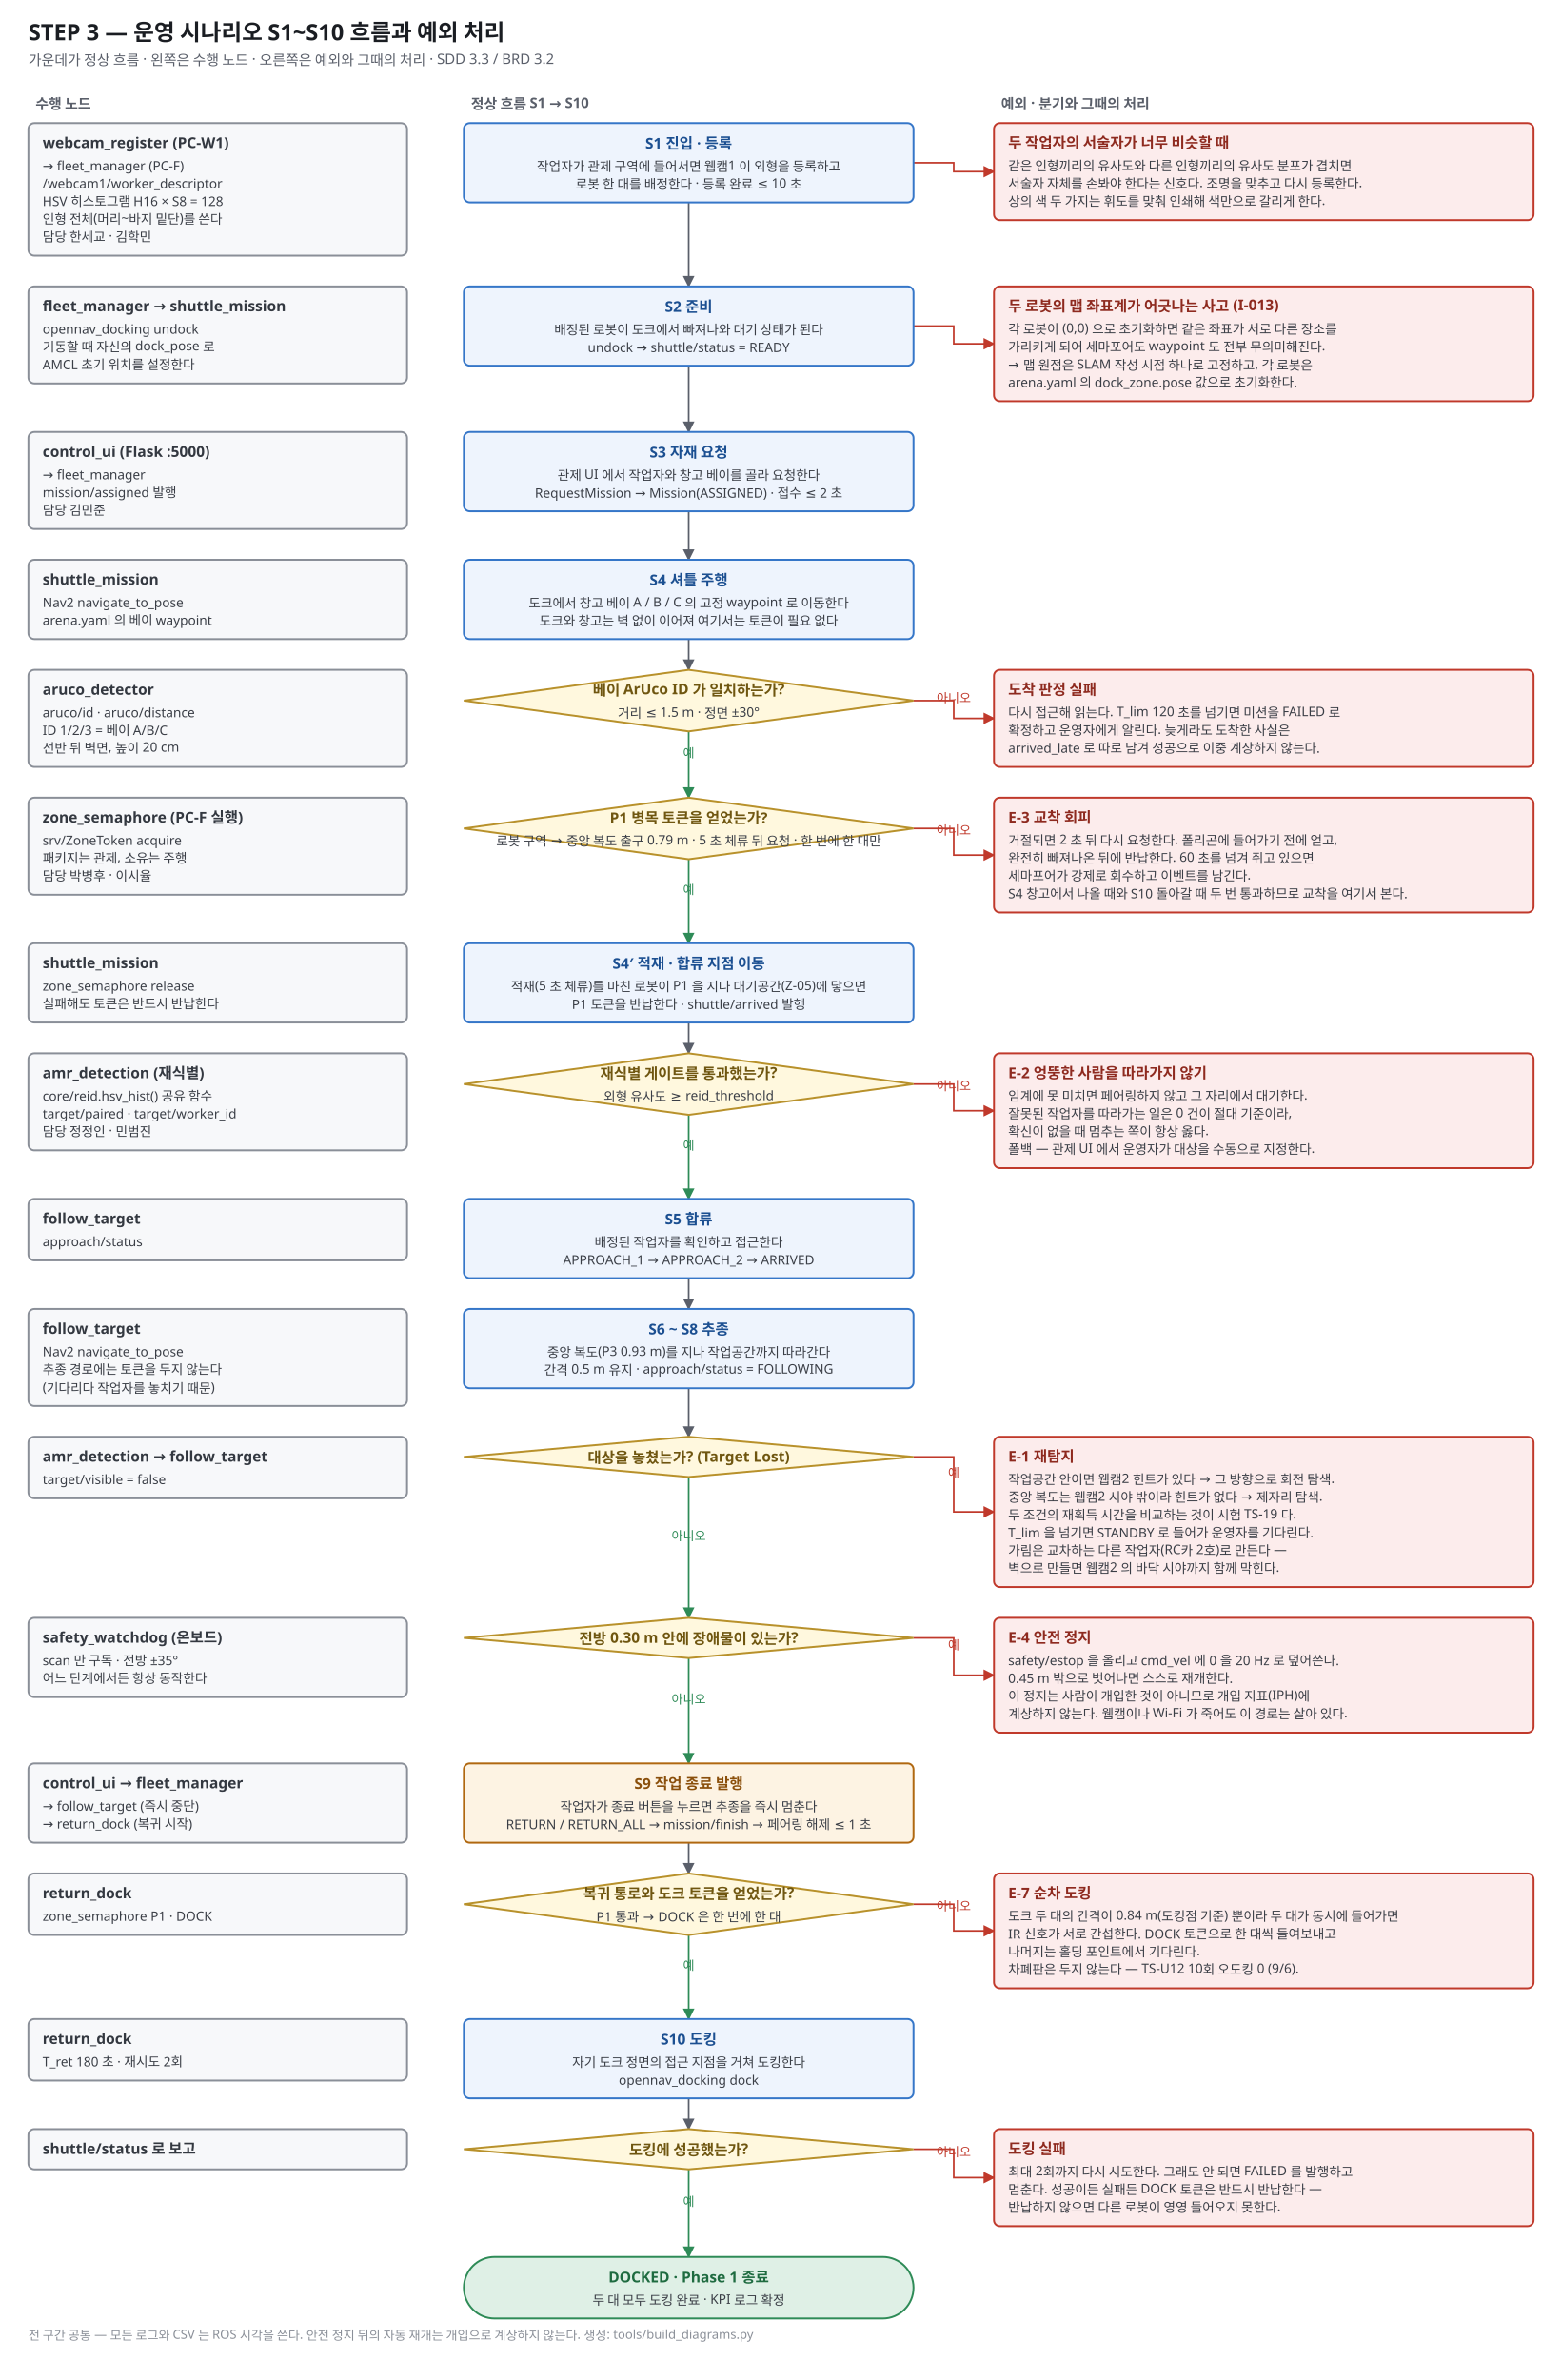
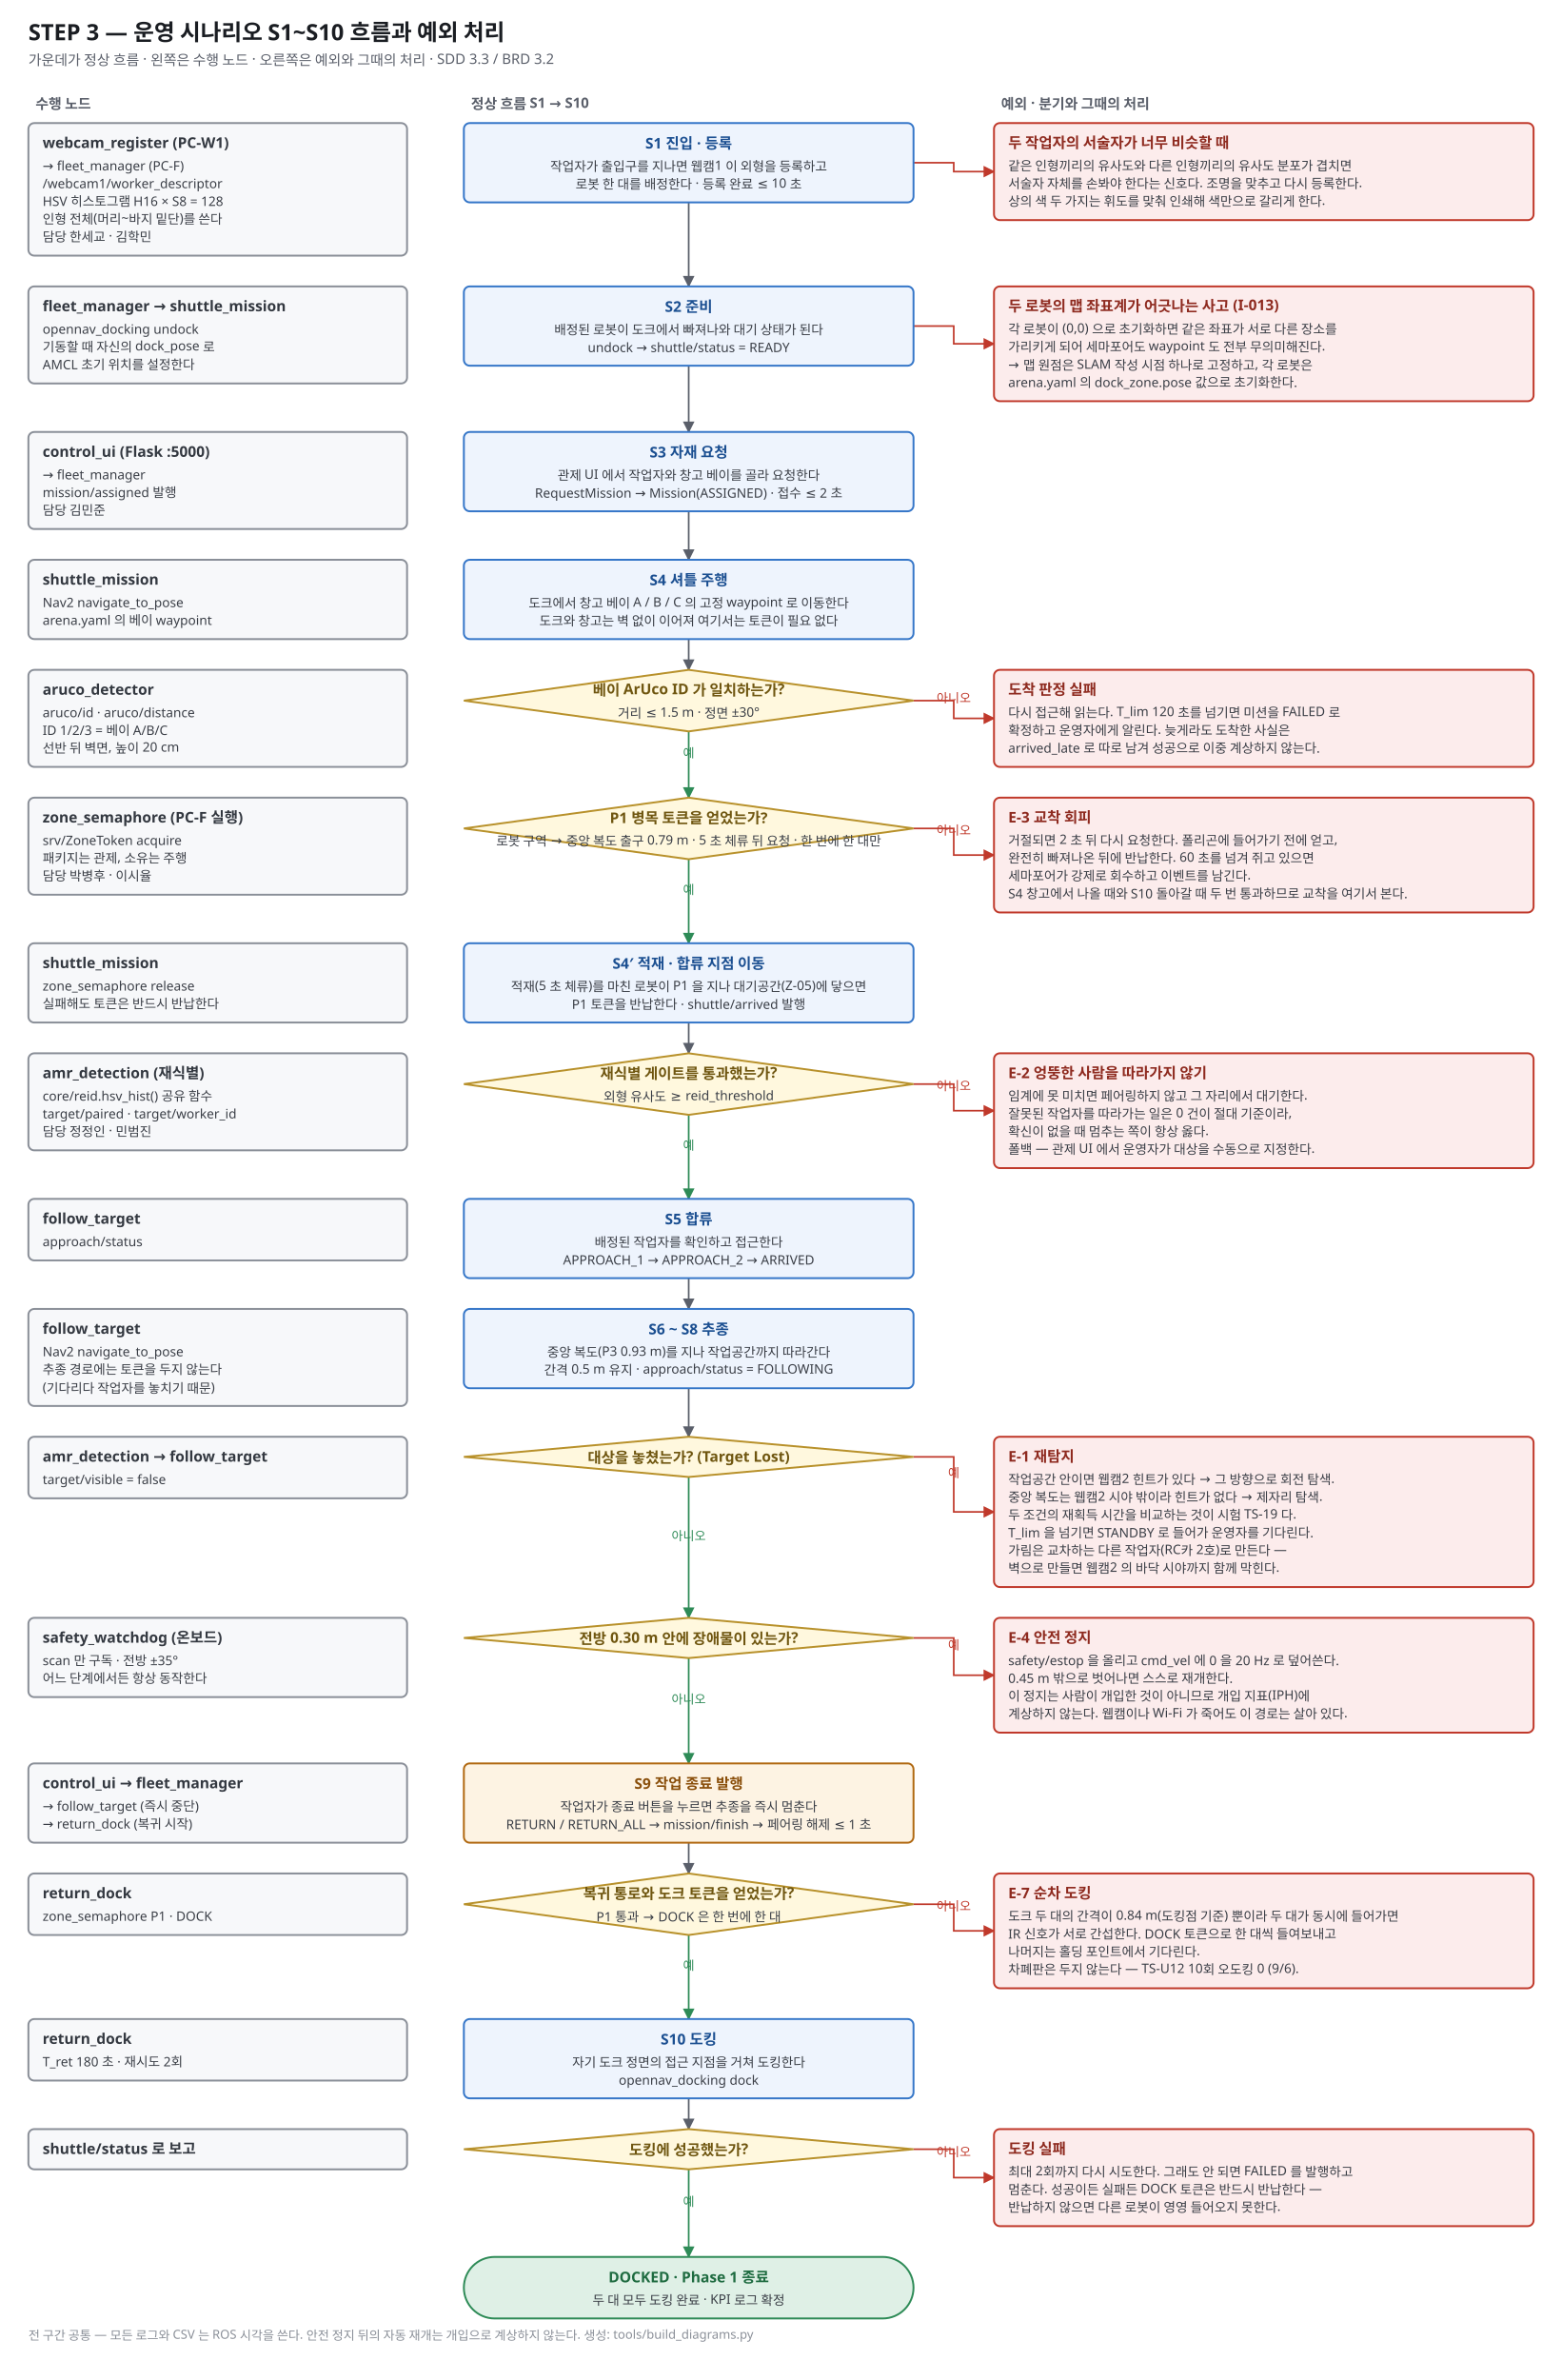
<svg xmlns="http://www.w3.org/2000/svg" width="1320" height="2011" viewBox="0 0 1320 2011" font-family="'Noto Sans KR','Malgun Gothic','Apple SD Gothic Neo','Segoe UI',sans-serif">
  <defs>
    <marker id="ar" viewBox="0 0 10 10" refX="9" refY="5" markerWidth="7" markerHeight="7" orient="auto-start-reverse">
      <path d="M0,0 L10,5 L0,10 z" fill="#5A5F6A" />
    </marker>
    <marker id="arR" viewBox="0 0 10 10" refX="9" refY="5" markerWidth="7" markerHeight="7" orient="auto-start-reverse">
      <path d="M0,0 L10,5 L0,10 z" fill="#C0392B" />
    </marker>
    <marker id="arB" viewBox="0 0 10 10" refX="9" refY="5" markerWidth="7" markerHeight="7" orient="auto-start-reverse">
      <path d="M0,0 L10,5 L0,10 z" fill="#3576C8" />
    </marker>
    <marker id="arP" viewBox="0 0 10 10" refX="9" refY="5" markerWidth="7" markerHeight="7" orient="auto-start-reverse">
      <path d="M0,0 L10,5 L0,10 z" fill="#6B4FA8" />
    </marker>
    <marker id="arO" viewBox="0 0 10 10" refX="9" refY="5" markerWidth="7" markerHeight="7" orient="auto-start-reverse">
      <path d="M0,0 L10,5 L0,10 z" fill="#B06810" />
    </marker>
    <marker id="arG" viewBox="0 0 10 10" refX="9" refY="5" markerWidth="7" markerHeight="7" orient="auto-start-reverse">
      <path d="M0,0 L10,5 L0,10 z" fill="#2E8B57" />
    </marker>
  </defs>
  <rect width="100%" height="100%" fill="#FFFFFF" />
  <text x="24" y="34" font-size="19" font-weight="700" fill="#1A1D22">STEP 3 — 운영 시나리오 S1~S10 흐름과 예외 처리</text>
  <text x="24" y="55" font-size="12" fill="#5A5F6A">가운데가 정상 흐름 · 왼쪽은 수행 노드 · 오른쪽은 예외와 그때의 처리 · SDD 3.3 / BRD 3.2</text>
  <path d="M 772 137.5 L 806 137.5 L 806 145 L 840 145" fill="none" stroke="#C0392B" stroke-width="1.4" marker-end="url(#arR)" />
  <path d="M 772 275.5 L 806 275.5 L 806 290.5 L 840 290.5" fill="none" stroke="#C0392B" stroke-width="1.4" marker-end="url(#arR)" />
  <path d="M 772 592 L 806 592 L 806 607 L 840 607" fill="none" stroke="#C0392B" stroke-width="1.4" marker-end="url(#arR)" />
  <text x="806" y="593.5" font-size="10.5" fill="#C0392B" text-anchor="middle">아니오</text>
  <path d="M 772 700 L 806 700 L 806 722.5 L 840 722.5" fill="none" stroke="#C0392B" stroke-width="1.4" marker-end="url(#arR)" />
  <text x="806" y="705.25" font-size="10.5" fill="#C0392B" text-anchor="middle">아니오</text>
  <path d="M 772 916 L 806 916 L 806 938.5 L 840 938.5" fill="none" stroke="#C0392B" stroke-width="1.4" marker-end="url(#arR)" />
  <text x="806" y="921.25" font-size="10.5" fill="#C0392B" text-anchor="middle">아니오</text>
  <path d="M 772 1231 L 806 1231 L 806 1277.5 L 840 1277.5" fill="none" stroke="#C0392B" stroke-width="1.4" marker-end="url(#arR)" />
  <text x="806" y="1248.25" font-size="10.5" fill="#C0392B" text-anchor="middle">예</text>
  <path d="M 772 1384 L 806 1384 L 806 1415.5 L 840 1415.5" fill="none" stroke="#C0392B" stroke-width="1.4" marker-end="url(#arR)" />
  <text x="806" y="1393.75" font-size="10.5" fill="#C0392B" text-anchor="middle">예</text>
  <path d="M 772 1609 L 806 1609 L 806 1631.5 L 840 1631.5" fill="none" stroke="#C0392B" stroke-width="1.4" marker-end="url(#arR)" />
  <text x="806" y="1614.25" font-size="10.5" fill="#C0392B" text-anchor="middle">아니오</text>
  <path d="M 772 1816 L 806 1816 L 806 1840 L 840 1840" fill="none" stroke="#C0392B" stroke-width="1.4" marker-end="url(#arR)" />
  <text x="806" y="1822" font-size="10.5" fill="#C0392B" text-anchor="middle">아니오</text>
  <path d="M 582 171 L 582 242" fill="none" stroke="#5A5F6A" stroke-width="1.4" marker-end="url(#ar)" />
  <path d="M 582 309 L 582 365" fill="none" stroke="#5A5F6A" stroke-width="1.4" marker-end="url(#ar)" />
  <path d="M 582 432 L 582 473" fill="none" stroke="#5A5F6A" stroke-width="1.4" marker-end="url(#ar)" />
  <path d="M 582 540 L 582 566" fill="none" stroke="#5A5F6A" stroke-width="1.4" marker-end="url(#ar)" />
  <path d="M 582 618 L 582 674" fill="none" stroke="#2E8B57" stroke-width="1.4" marker-end="url(#arG)" />
  <text x="582" y="640" font-size="10.5" fill="#2E8B57" text-anchor="middle">예</text>
  <path d="M 582 726 L 582 797" fill="none" stroke="#2E8B57" stroke-width="1.4" marker-end="url(#arG)" />
  <text x="582" y="755.5" font-size="10.5" fill="#2E8B57" text-anchor="middle">예</text>
  <path d="M 582 864 L 582 890" fill="none" stroke="#5A5F6A" stroke-width="1.4" marker-end="url(#ar)" />
  <path d="M 582 942 L 582 1013" fill="none" stroke="#2E8B57" stroke-width="1.4" marker-end="url(#arG)" />
  <text x="582" y="971.5" font-size="10.5" fill="#2E8B57" text-anchor="middle">예</text>
  <path d="M 582 1080 L 582 1106" fill="none" stroke="#5A5F6A" stroke-width="1.4" marker-end="url(#ar)" />
  <path d="M 582 1173 L 582 1214" fill="none" stroke="#5A5F6A" stroke-width="1.4" marker-end="url(#ar)" />
  <path d="M 582 1248 L 582 1367" fill="none" stroke="#2E8B57" stroke-width="1.4" marker-end="url(#arG)" />
  <text x="582" y="1301.5" font-size="10.5" fill="#2E8B57" text-anchor="middle">아니오</text>
  <path d="M 582 1401 L 582 1490" fill="none" stroke="#2E8B57" stroke-width="1.4" marker-end="url(#arG)" />
  <text x="582" y="1439.5" font-size="10.5" fill="#2E8B57" text-anchor="middle">아니오</text>
  <path d="M 582 1557 L 582 1583" fill="none" stroke="#5A5F6A" stroke-width="1.4" marker-end="url(#ar)" />
  <path d="M 582 1635 L 582 1706" fill="none" stroke="#2E8B57" stroke-width="1.4" marker-end="url(#arG)" />
  <text x="582" y="1664.5" font-size="10.5" fill="#2E8B57" text-anchor="middle">예</text>
  <path d="M 582 1773 L 582 1799" fill="none" stroke="#5A5F6A" stroke-width="1.4" marker-end="url(#ar)" />
  <path d="M 582 1833 L 582 1907" fill="none" stroke="#2E8B57" stroke-width="1.4" marker-end="url(#arG)" />
  <text x="582" y="1864" font-size="10.5" fill="#2E8B57" text-anchor="middle">예</text>
  <rect x="392" y="104" width="380" height="67" rx="5" fill="#EEF4FD" stroke="#3576C8" stroke-width="1.6" />
  <text x="582" y="125.5" font-size="12.5" font-weight="700" fill="#1B4F91" text-anchor="middle">S1  진입 · 등록</text>
-   <text x="582" y="144.5" font-size="11" fill="#3A3E46" text-anchor="middle">작업자가 관제 구역에 들어서면 웹캠1 이 외형을 등록하고</text>
+   <text x="582" y="144.5" font-size="11" fill="#3A3E46" text-anchor="middle">작업자가 출입구를 지나면 웹캠1 이 외형을 등록하고</text>
  <text x="582" y="159.5" font-size="11" fill="#3A3E46" text-anchor="middle">로봇 한 대를 배정한다  ·  등록 완료 ≤ 10 초</text>
  <rect x="24" y="104" width="320" height="112" rx="5" fill="#F7F8FA" stroke="#8A8F98" stroke-width="1.6" />
  <text x="36" y="125" font-size="12.5" font-weight="700" fill="#333840">webcam_register  (PC-W1)</text>
  <text x="36" y="144" font-size="11" fill="#3A3E46">→ fleet_manager  (PC-F)</text>
  <text x="36" y="159" font-size="11" fill="#3A3E46">/webcam1/worker_descriptor</text>
  <text x="36" y="174" font-size="11" fill="#3A3E46">HSV 히스토그램 H16 × S8 = 128</text>
  <text x="36" y="189" font-size="11" fill="#3A3E46">인형 전체(머리~바지 밑단)를 쓴다</text>
  <text x="36" y="204" font-size="11" fill="#3A3E46">담당 한세교 · 김학민</text>
  <rect x="840" y="104" width="456" height="82" rx="5" fill="#FCECEC" stroke="#C0392B" stroke-width="1.6" />
  <text x="852" y="125" font-size="12.5" font-weight="700" fill="#8E2A1F">두 작업자의 서술자가 너무 비슷할 때</text>
  <text x="852" y="144" font-size="11" fill="#3A3E46">같은 인형끼리의 유사도와 다른 인형끼리의 유사도 분포가 겹치면</text>
  <text x="852" y="159" font-size="11" fill="#3A3E46">서술자 자체를 손봐야 한다는 신호다. 조명을 맞추고 다시 등록한다.</text>
  <text x="852" y="174" font-size="11" fill="#3A3E46">상의 색 두 가지는 휘도를 맞춰 인쇄해 색만으로 갈리게 한다.</text>
  <rect x="392" y="242" width="380" height="67" rx="5" fill="#EEF4FD" stroke="#3576C8" stroke-width="1.6" />
  <text x="582" y="263.5" font-size="12.5" font-weight="700" fill="#1B4F91" text-anchor="middle">S2  준비</text>
  <text x="582" y="282.5" font-size="11" fill="#3A3E46" text-anchor="middle">배정된 로봇이 도크에서 빠져나와 대기 상태가 된다</text>
  <text x="582" y="297.5" font-size="11" fill="#3A3E46" text-anchor="middle">undock  →  shuttle/status = READY</text>
  <rect x="24" y="242" width="320" height="82" rx="5" fill="#F7F8FA" stroke="#8A8F98" stroke-width="1.6" />
  <text x="36" y="263" font-size="12.5" font-weight="700" fill="#333840">fleet_manager → shuttle_mission</text>
  <text x="36" y="282" font-size="11" fill="#3A3E46">opennav_docking  undock</text>
  <text x="36" y="297" font-size="11" fill="#3A3E46">기동할 때 자신의 dock_pose 로</text>
  <text x="36" y="312" font-size="11" fill="#3A3E46">AMCL 초기 위치를 설정한다</text>
  <rect x="840" y="242" width="456" height="97" rx="5" fill="#FCECEC" stroke="#C0392B" stroke-width="1.6" />
  <text x="852" y="263" font-size="12.5" font-weight="700" fill="#8E2A1F">두 로봇의 맵 좌표계가 어긋나는 사고  (I-013)</text>
  <text x="852" y="282" font-size="11" fill="#3A3E46">각 로봇이 (0,0) 으로 초기화하면 같은 좌표가 서로 다른 장소를</text>
  <text x="852" y="297" font-size="11" fill="#3A3E46">가리키게 되어 세마포어도 waypoint 도 전부 무의미해진다.</text>
  <text x="852" y="312" font-size="11" fill="#3A3E46">→ 맵 원점은 SLAM 작성 시점 하나로 고정하고, 각 로봇은</text>
  <text x="852" y="327" font-size="11" fill="#3A3E46">   arena.yaml 의 dock_zone.pose 값으로 초기화한다.</text>
  <rect x="392" y="365" width="380" height="67" rx="5" fill="#EEF4FD" stroke="#3576C8" stroke-width="1.6" />
  <text x="582" y="386.5" font-size="12.5" font-weight="700" fill="#1B4F91" text-anchor="middle">S3  자재 요청</text>
  <text x="582" y="405.5" font-size="11" fill="#3A3E46" text-anchor="middle">관제 UI 에서 작업자와 창고 베이를 골라 요청한다</text>
  <text x="582" y="420.5" font-size="11" fill="#3A3E46" text-anchor="middle">RequestMission → Mission(ASSIGNED)  ·  접수 ≤ 2 초</text>
  <rect x="24" y="365" width="320" height="82" rx="5" fill="#F7F8FA" stroke="#8A8F98" stroke-width="1.6" />
  <text x="36" y="386" font-size="12.5" font-weight="700" fill="#333840">control_ui  (Flask :5000)</text>
  <text x="36" y="405" font-size="11" fill="#3A3E46">→ fleet_manager</text>
  <text x="36" y="420" font-size="11" fill="#3A3E46">mission/assigned 발행</text>
  <text x="36" y="435" font-size="11" fill="#3A3E46">담당 김민준</text>
  <rect x="392" y="473" width="380" height="67" rx="5" fill="#EEF4FD" stroke="#3576C8" stroke-width="1.6" />
  <text x="582" y="494.5" font-size="12.5" font-weight="700" fill="#1B4F91" text-anchor="middle">S4  셔틀 주행</text>
  <text x="582" y="513.5" font-size="11" fill="#3A3E46" text-anchor="middle">도크에서 창고 베이 A / B / C 의 고정 waypoint 로 이동한다</text>
  <text x="582" y="528.5" font-size="11" fill="#3A3E46" text-anchor="middle">도크와 창고는 벽 없이 이어져 여기서는 토큰이 필요 없다</text>
  <rect x="24" y="473" width="320" height="67" rx="5" fill="#F7F8FA" stroke="#8A8F98" stroke-width="1.6" />
  <text x="36" y="494" font-size="12.5" font-weight="700" fill="#333840">shuttle_mission</text>
  <text x="36" y="513" font-size="11" fill="#3A3E46">Nav2  navigate_to_pose</text>
  <text x="36" y="528" font-size="11" fill="#3A3E46">arena.yaml 의 베이 waypoint</text>
  <polygon points="582,566 772,592 582,618 392,592" fill="#FFF8DE" stroke="#B8912B" stroke-width="1.6" />
  <text x="582" y="587.5" font-size="12.5" font-weight="700" fill="#6F5610" text-anchor="middle">베이 ArUco ID 가 일치하는가?</text>
  <text x="582" y="606.5" font-size="11" fill="#3A3E46" text-anchor="middle">거리 ≤ 1.5 m · 정면 ±30°</text>
  <rect x="24" y="566" width="320" height="82" rx="5" fill="#F7F8FA" stroke="#8A8F98" stroke-width="1.6" />
  <text x="36" y="587" font-size="12.5" font-weight="700" fill="#333840">aruco_detector</text>
  <text x="36" y="606" font-size="11" fill="#3A3E46">aruco/id · aruco/distance</text>
  <text x="36" y="621" font-size="11" fill="#3A3E46">ID 1/2/3 = 베이 A/B/C</text>
  <text x="36" y="636" font-size="11" fill="#3A3E46">선반 뒤 벽면, 높이 20 cm</text>
  <rect x="840" y="566" width="456" height="82" rx="5" fill="#FCECEC" stroke="#C0392B" stroke-width="1.6" />
  <text x="852" y="587" font-size="12.5" font-weight="700" fill="#8E2A1F">도착 판정 실패</text>
  <text x="852" y="606" font-size="11" fill="#3A3E46">다시 접근해 읽는다. T_lim 120 초를 넘기면 미션을 FAILED 로</text>
  <text x="852" y="621" font-size="11" fill="#3A3E46">확정하고 운영자에게 알린다. 늦게라도 도착한 사실은</text>
  <text x="852" y="636" font-size="11" fill="#3A3E46">arrived_late 로 따로 남겨 성공으로 이중 계상하지 않는다.</text>
  <polygon points="582,674 772,700 582,726 392,700" fill="#FFF8DE" stroke="#B8912B" stroke-width="1.6" />
  <text x="582" y="695.5" font-size="12.5" font-weight="700" fill="#6F5610" text-anchor="middle">P1 병목 토큰을 얻었는가?</text>
  <text x="582" y="714.5" font-size="11" fill="#3A3E46" text-anchor="middle">로봇 구역 → 중앙 복도 출구 0.79 m · 5 초 체류 뒤 요청 · 한 번에 한 대만</text>
  <rect x="24" y="674" width="320" height="82" rx="5" fill="#F7F8FA" stroke="#8A8F98" stroke-width="1.6" />
  <text x="36" y="695" font-size="12.5" font-weight="700" fill="#333840">zone_semaphore  (PC-F 실행)</text>
  <text x="36" y="714" font-size="11" fill="#3A3E46">srv/ZoneToken  acquire</text>
  <text x="36" y="729" font-size="11" fill="#3A3E46">패키지는 관제, 소유는 주행</text>
  <text x="36" y="744" font-size="11" fill="#3A3E46">담당 박병후 · 이시율</text>
  <rect x="840" y="674" width="456" height="97" rx="5" fill="#FCECEC" stroke="#C0392B" stroke-width="1.6" />
  <text x="852" y="695" font-size="12.5" font-weight="700" fill="#8E2A1F">E-3  교착 회피</text>
  <text x="852" y="714" font-size="11" fill="#3A3E46">거절되면 2 초 뒤 다시 요청한다. 폴리곤에 들어가기 전에 얻고,</text>
  <text x="852" y="729" font-size="11" fill="#3A3E46">완전히 빠져나온 뒤에 반납한다. 60 초를 넘겨 쥐고 있으면</text>
  <text x="852" y="744" font-size="11" fill="#3A3E46">세마포어가 강제로 회수하고 이벤트를 남긴다.</text>
  <text x="852" y="759" font-size="11" fill="#3A3E46">S4 창고에서 나올 때와 S10 돌아갈 때 두 번 통과하므로 교착을 여기서 본다.</text>
  <rect x="392" y="797" width="380" height="67" rx="5" fill="#EEF4FD" stroke="#3576C8" stroke-width="1.6" />
  <text x="582" y="818.5" font-size="12.5" font-weight="700" fill="#1B4F91" text-anchor="middle">S4′  적재 · 합류 지점 이동</text>
  <text x="582" y="837.5" font-size="11" fill="#3A3E46" text-anchor="middle">적재(5 초 체류)를 마친 로봇이 P1 을 지나 대기공간(Z-05)에 닿으면</text>
  <text x="582" y="852.5" font-size="11" fill="#3A3E46" text-anchor="middle">P1 토큰을 반납한다  ·  shuttle/arrived 발행</text>
  <rect x="24" y="797" width="320" height="67" rx="5" fill="#F7F8FA" stroke="#8A8F98" stroke-width="1.6" />
  <text x="36" y="818" font-size="12.5" font-weight="700" fill="#333840">shuttle_mission</text>
  <text x="36" y="837" font-size="11" fill="#3A3E46">zone_semaphore  release</text>
  <text x="36" y="852" font-size="11" fill="#3A3E46">실패해도 토큰은 반드시 반납한다</text>
  <polygon points="582,890 772,916 582,942 392,916" fill="#FFF8DE" stroke="#B8912B" stroke-width="1.6" />
  <text x="582" y="911.5" font-size="12.5" font-weight="700" fill="#6F5610" text-anchor="middle">재식별 게이트를 통과했는가?</text>
  <text x="582" y="930.5" font-size="11" fill="#3A3E46" text-anchor="middle">외형 유사도 ≥ reid_threshold</text>
  <rect x="24" y="890" width="320" height="82" rx="5" fill="#F7F8FA" stroke="#8A8F98" stroke-width="1.6" />
  <text x="36" y="911" font-size="12.5" font-weight="700" fill="#333840">amr_detection  (재식별)</text>
  <text x="36" y="930" font-size="11" fill="#3A3E46">core/reid.hsv_hist() 공유 함수</text>
  <text x="36" y="945" font-size="11" fill="#3A3E46">target/paired · target/worker_id</text>
  <text x="36" y="960" font-size="11" fill="#3A3E46">담당 정정인 · 민범진</text>
  <rect x="840" y="890" width="456" height="97" rx="5" fill="#FCECEC" stroke="#C0392B" stroke-width="1.6" />
  <text x="852" y="911" font-size="12.5" font-weight="700" fill="#8E2A1F">E-2  엉뚱한 사람을 따라가지 않기</text>
  <text x="852" y="930" font-size="11" fill="#3A3E46">임계에 못 미치면 페어링하지 않고 그 자리에서 대기한다.</text>
  <text x="852" y="945" font-size="11" fill="#3A3E46">잘못된 작업자를 따라가는 일은 0 건이 절대 기준이라,</text>
  <text x="852" y="960" font-size="11" fill="#3A3E46">확신이 없을 때 멈추는 쪽이 항상 옳다.</text>
  <text x="852" y="975" font-size="11" fill="#3A3E46">폴백 — 관제 UI 에서 운영자가 대상을 수동으로 지정한다.</text>
  <rect x="392" y="1013" width="380" height="67" rx="5" fill="#EEF4FD" stroke="#3576C8" stroke-width="1.6" />
  <text x="582" y="1034.5" font-size="12.5" font-weight="700" fill="#1B4F91" text-anchor="middle">S5  합류</text>
  <text x="582" y="1053.5" font-size="11" fill="#3A3E46" text-anchor="middle">배정된 작업자를 확인하고 접근한다</text>
  <text x="582" y="1068.5" font-size="11" fill="#3A3E46" text-anchor="middle">APPROACH_1 → APPROACH_2 → ARRIVED</text>
  <rect x="24" y="1013" width="320" height="52" rx="5" fill="#F7F8FA" stroke="#8A8F98" stroke-width="1.6" />
  <text x="36" y="1034" font-size="12.5" font-weight="700" fill="#333840">follow_target</text>
  <text x="36" y="1053" font-size="11" fill="#3A3E46">approach/status</text>
  <rect x="392" y="1106" width="380" height="67" rx="5" fill="#EEF4FD" stroke="#3576C8" stroke-width="1.6" />
  <text x="582" y="1127.5" font-size="12.5" font-weight="700" fill="#1B4F91" text-anchor="middle">S6 ~ S8  추종</text>
  <text x="582" y="1146.5" font-size="11" fill="#3A3E46" text-anchor="middle">중앙 복도(P3 0.93 m)를 지나 작업공간까지 따라간다</text>
  <text x="582" y="1161.5" font-size="11" fill="#3A3E46" text-anchor="middle">간격 0.5 m 유지  ·  approach/status = FOLLOWING</text>
  <rect x="24" y="1106" width="320" height="82" rx="5" fill="#F7F8FA" stroke="#8A8F98" stroke-width="1.6" />
  <text x="36" y="1127" font-size="12.5" font-weight="700" fill="#333840">follow_target</text>
  <text x="36" y="1146" font-size="11" fill="#3A3E46">Nav2  navigate_to_pose</text>
  <text x="36" y="1161" font-size="11" fill="#3A3E46">추종 경로에는 토큰을 두지 않는다</text>
  <text x="36" y="1176" font-size="11" fill="#3A3E46">(기다리다 작업자를 놓치기 때문)</text>
  <polygon points="582,1214 772,1231 582,1248 392,1231" fill="#FFF8DE" stroke="#B8912B" stroke-width="1.6" />
  <text x="582" y="1236" font-size="12.5" font-weight="700" fill="#6F5610" text-anchor="middle">대상을 놓쳤는가?  (Target Lost)</text>
  <rect x="24" y="1214" width="320" height="52" rx="5" fill="#F7F8FA" stroke="#8A8F98" stroke-width="1.6" />
  <text x="36" y="1235" font-size="12.5" font-weight="700" fill="#333840">amr_detection → follow_target</text>
  <text x="36" y="1254" font-size="11" fill="#3A3E46">target/visible = false</text>
  <rect x="840" y="1214" width="456" height="127" rx="5" fill="#FCECEC" stroke="#C0392B" stroke-width="1.6" />
  <text x="852" y="1235" font-size="12.5" font-weight="700" fill="#8E2A1F">E-1  재탐지</text>
  <text x="852" y="1254" font-size="11" fill="#3A3E46">작업공간 안이면 웹캠2 힌트가 있다 → 그 방향으로 회전 탐색.</text>
  <text x="852" y="1269" font-size="11" fill="#3A3E46">중앙 복도는 웹캠2 시야 밖이라 힌트가 없다 → 제자리 탐색.</text>
  <text x="852" y="1284" font-size="11" fill="#3A3E46">두 조건의 재획득 시간을 비교하는 것이 시험 TS-19 다.</text>
  <text x="852" y="1299" font-size="11" fill="#3A3E46">T_lim 을 넘기면 STANDBY 로 들어가 운영자를 기다린다.</text>
  <text x="852" y="1314" font-size="11" fill="#3A3E46">가림은 교차하는 다른 작업자(RC카 2호)로 만든다 —</text>
  <text x="852" y="1329" font-size="11" fill="#3A3E46">벽으로 만들면 웹캠2 의 바닥 시야까지 함께 막힌다.</text>
  <polygon points="582,1367 772,1384 582,1401 392,1384" fill="#FFF8DE" stroke="#B8912B" stroke-width="1.6" />
  <text x="582" y="1389" font-size="12.5" font-weight="700" fill="#6F5610" text-anchor="middle">전방 0.30 m 안에 장애물이 있는가?</text>
  <rect x="24" y="1367" width="320" height="67" rx="5" fill="#F7F8FA" stroke="#8A8F98" stroke-width="1.6" />
  <text x="36" y="1388" font-size="12.5" font-weight="700" fill="#333840">safety_watchdog  (온보드)</text>
  <text x="36" y="1407" font-size="11" fill="#3A3E46">scan 만 구독 · 전방 ±35°</text>
  <text x="36" y="1422" font-size="11" fill="#3A3E46">어느 단계에서든 항상 동작한다</text>
  <rect x="840" y="1367" width="456" height="97" rx="5" fill="#FCECEC" stroke="#C0392B" stroke-width="1.6" />
  <text x="852" y="1388" font-size="12.5" font-weight="700" fill="#8E2A1F">E-4  안전 정지</text>
  <text x="852" y="1407" font-size="11" fill="#3A3E46">safety/estop 을 올리고 cmd_vel 에 0 을 20 Hz 로 덮어쓴다.</text>
  <text x="852" y="1422" font-size="11" fill="#3A3E46">0.45 m 밖으로 벗어나면 스스로 재개한다.</text>
  <text x="852" y="1437" font-size="11" fill="#3A3E46">이 정지는 사람이 개입한 것이 아니므로 개입 지표(IPH)에</text>
  <text x="852" y="1452" font-size="11" fill="#3A3E46">계상하지 않는다. 웹캠이나 Wi-Fi 가 죽어도 이 경로는 살아 있다.</text>
  <rect x="392" y="1490" width="380" height="67" rx="5" fill="#FDF3E3" stroke="#B06810" stroke-width="1.6" />
  <text x="582" y="1511.5" font-size="12.5" font-weight="700" fill="#8A4F0B" text-anchor="middle">S9  작업 종료 발행</text>
  <text x="582" y="1530.5" font-size="11" fill="#3A3E46" text-anchor="middle">작업자가 종료 버튼을 누르면 추종을 즉시 멈춘다</text>
  <text x="582" y="1545.5" font-size="11" fill="#3A3E46" text-anchor="middle">RETURN / RETURN_ALL → mission/finish → 페어링 해제 ≤ 1 초</text>
  <rect x="24" y="1490" width="320" height="67" rx="5" fill="#F7F8FA" stroke="#8A8F98" stroke-width="1.6" />
  <text x="36" y="1511" font-size="12.5" font-weight="700" fill="#333840">control_ui → fleet_manager</text>
  <text x="36" y="1530" font-size="11" fill="#3A3E46">→ follow_target  (즉시 중단)</text>
  <text x="36" y="1545" font-size="11" fill="#3A3E46">→ return_dock  (복귀 시작)</text>
  <polygon points="582,1583 772,1609 582,1635 392,1609" fill="#FFF8DE" stroke="#B8912B" stroke-width="1.6" />
  <text x="582" y="1604.5" font-size="12.5" font-weight="700" fill="#6F5610" text-anchor="middle">복귀 통로와 도크 토큰을 얻었는가?</text>
  <text x="582" y="1623.5" font-size="11" fill="#3A3E46" text-anchor="middle">P1 통과 → DOCK 은 한 번에 한 대</text>
  <rect x="24" y="1583" width="320" height="52" rx="5" fill="#F7F8FA" stroke="#8A8F98" stroke-width="1.6" />
  <text x="36" y="1604" font-size="12.5" font-weight="700" fill="#333840">return_dock</text>
  <text x="36" y="1623" font-size="11" fill="#3A3E46">zone_semaphore  P1 · DOCK</text>
  <rect x="840" y="1583" width="456" height="97" rx="5" fill="#FCECEC" stroke="#C0392B" stroke-width="1.6" />
  <text x="852" y="1604" font-size="12.5" font-weight="700" fill="#8E2A1F">E-7  순차 도킹</text>
  <text x="852" y="1623" font-size="11" fill="#3A3E46">도크 두 대의 간격이 0.84 m(도킹점 기준) 뿐이라 두 대가 동시에 들어가면</text>
  <text x="852" y="1638" font-size="11" fill="#3A3E46">IR 신호가 서로 간섭한다. DOCK 토큰으로 한 대씩 들여보내고</text>
  <text x="852" y="1653" font-size="11" fill="#3A3E46">나머지는 홀딩 포인트에서 기다린다.</text>
  <text x="852" y="1668" font-size="11" fill="#3A3E46">차폐판은 두지 않는다 — TS-U12 10회 오도킹 0 (9/6).</text>
  <rect x="392" y="1706" width="380" height="67" rx="5" fill="#EEF4FD" stroke="#3576C8" stroke-width="1.6" />
  <text x="582" y="1727.5" font-size="12.5" font-weight="700" fill="#1B4F91" text-anchor="middle">S10  도킹</text>
  <text x="582" y="1746.5" font-size="11" fill="#3A3E46" text-anchor="middle">자기 도크 정면의 접근 지점을 거쳐 도킹한다</text>
  <text x="582" y="1761.5" font-size="11" fill="#3A3E46" text-anchor="middle">opennav_docking  dock</text>
  <rect x="24" y="1706" width="320" height="52" rx="5" fill="#F7F8FA" stroke="#8A8F98" stroke-width="1.6" />
  <text x="36" y="1727" font-size="12.5" font-weight="700" fill="#333840">return_dock</text>
  <text x="36" y="1746" font-size="11" fill="#3A3E46">T_ret 180 초 · 재시도 2회</text>
  <polygon points="582,1799 772,1816 582,1833 392,1816" fill="#FFF8DE" stroke="#B8912B" stroke-width="1.6" />
  <text x="582" y="1821" font-size="12.5" font-weight="700" fill="#6F5610" text-anchor="middle">도킹에 성공했는가?</text>
  <rect x="24" y="1799" width="320" height="34" rx="5" fill="#F7F8FA" stroke="#8A8F98" stroke-width="1.6" />
  <text x="36" y="1820" font-size="12.5" font-weight="700" fill="#333840">shuttle/status 로 보고</text>
  <rect x="840" y="1799" width="456" height="82" rx="5" fill="#FCECEC" stroke="#C0392B" stroke-width="1.6" />
  <text x="852" y="1820" font-size="12.5" font-weight="700" fill="#8E2A1F">도킹 실패</text>
  <text x="852" y="1839" font-size="11" fill="#3A3E46">최대 2회까지 다시 시도한다. 그래도 안 되면 FAILED 를 발행하고</text>
  <text x="852" y="1854" font-size="11" fill="#3A3E46">멈춘다. 성공이든 실패든 DOCK 토큰은 반드시 반납한다 —</text>
  <text x="852" y="1869" font-size="11" fill="#3A3E46">반납하지 않으면 다른 로봇이 영영 들어오지 못한다.</text>
  <rect x="392" y="1907" width="380" height="52" rx="26" fill="#DFF0E6" stroke="#2E8B57" stroke-width="1.6" />
  <text x="582" y="1928.5" font-size="12.5" font-weight="700" fill="#1E6B40" text-anchor="middle">DOCKED  ·  Phase 1 종료</text>
  <text x="582" y="1947.5" font-size="11" fill="#3A3E46" text-anchor="middle">두 대 모두 도킹 완료 · KPI 로그 확정</text>
  <text x="30" y="92" font-size="12" fill="#5A5F6A" font-weight="700">수행 노드</text>
  <text x="398" y="92" font-size="12" fill="#5A5F6A" font-weight="700">정상 흐름  S1 → S10</text>
  <text x="846" y="92" font-size="12" fill="#5A5F6A" font-weight="700">예외 · 분기와 그때의 처리</text>
  <text x="24" y="1977" font-size="10.5" fill="#8A8F98">전 구간 공통 — 모든 로그와 CSV 는 ROS 시각을 쓴다.  안전 정지 뒤의 자동 재개는 개입으로 계상하지 않는다.  생성: tools/build_diagrams.py</text>
</svg>
